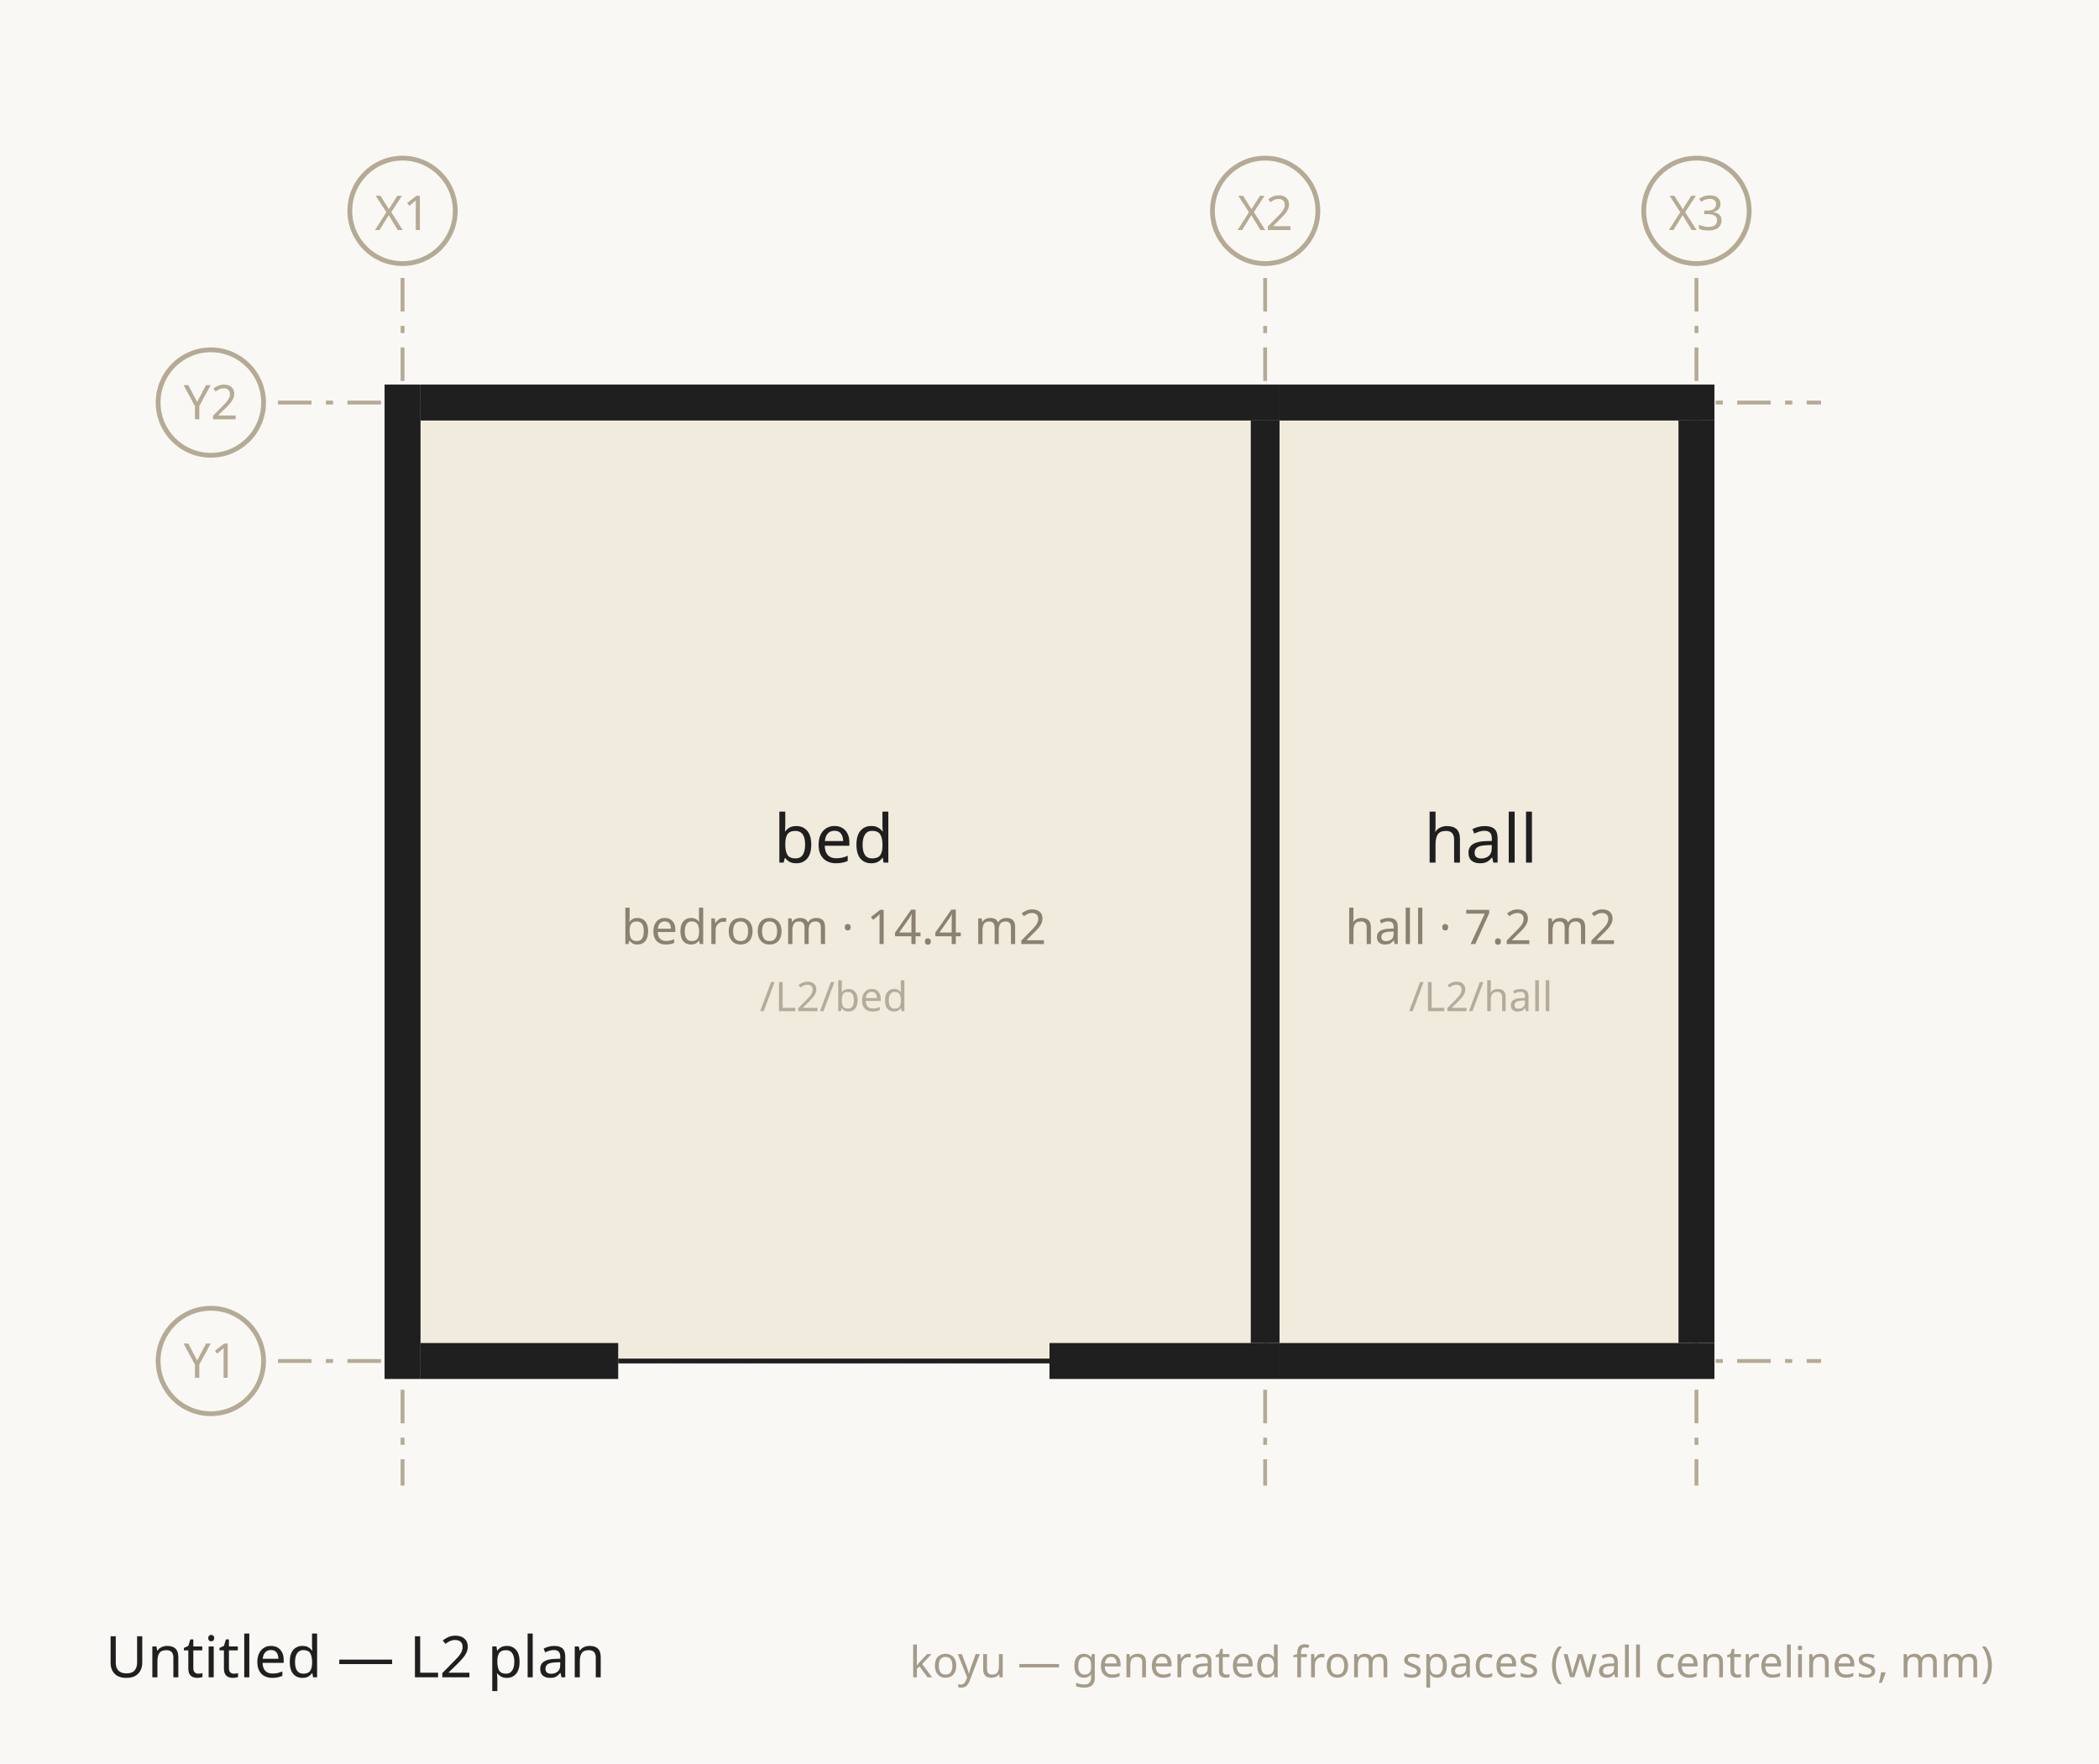
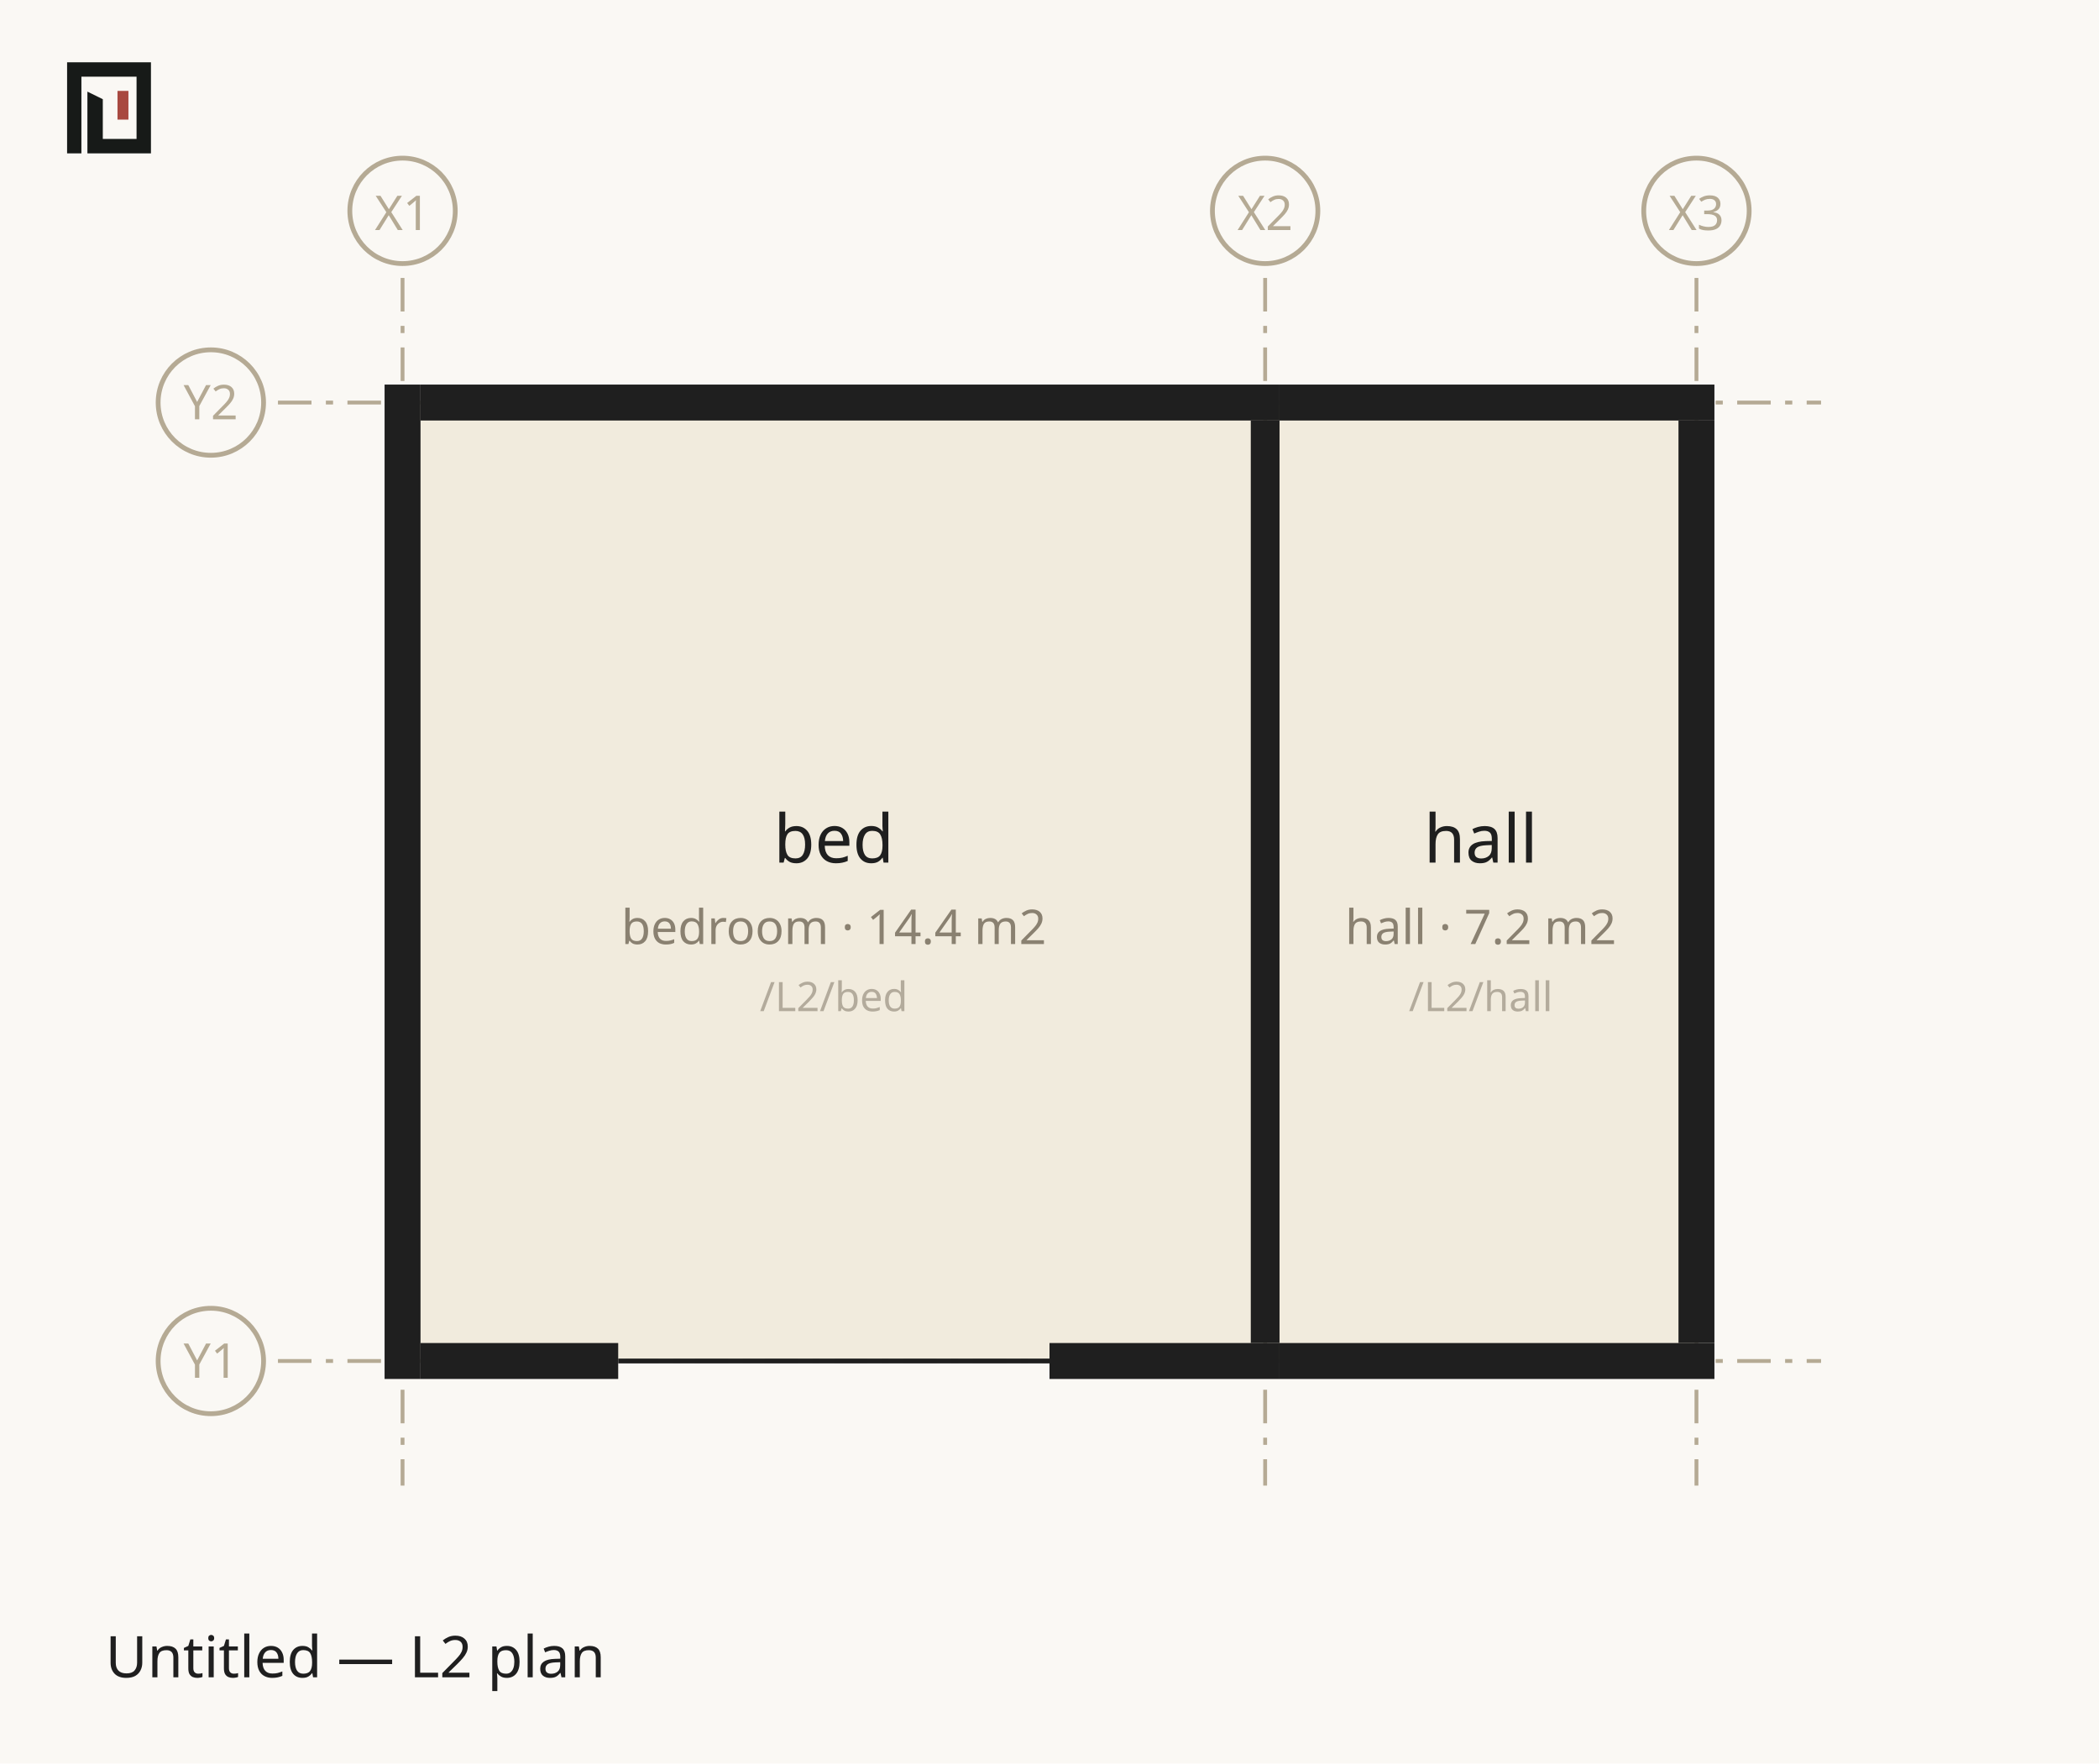
<svg xmlns="http://www.w3.org/2000/svg" width="438" height="368" viewBox="0 0 438 368" font-family="'Hiragino Sans','Noto Sans JP',sans-serif">
  <rect width="438" height="368" fill="#faf8f4" />
+   <g transform="translate(9.11 9.27) scale(0.02179)">
+     <path d="M1027.53 171.361L224.461 171.363L224.392 1043.39L361.454 1043.42L361.567 308.689L889.587 308.679L889.581 904.864L566.4 904.876L566.387 524.585L419.01 452.015L419.047 1043.39L1027.51 1043.43L1027.53 171.361Z" fill="#171A18" />
+     <path d="M707 445.022L811.864 445L811.858 613.697C811.831 648.974 812.209 684.759 811.831 720L707.005 719.933L707 445.022Z" fill="#A84940" />
+   </g>
  <path d="M 84 284 L 264 284 L 264 84 L 84 84 Z" fill="#f1ebdd" />
  <path d="M 264 284 L 354 284 L 354 84 L 264 84 Z" fill="#f1ebdd" />
  <line x1="84" y1="58" x2="84" y2="310" stroke="#b5aa94" stroke-width="0.8" stroke-dasharray="7 3 1.5 3" />
  <circle cx="84" cy="44" r="11" fill="none" stroke="#b5aa94" stroke-width="1" />
  <text x="84" y="48" text-anchor="middle" font-size="10" fill="#b5aa94">X1</text>
  <line x1="264" y1="58" x2="264" y2="310" stroke="#b5aa94" stroke-width="0.8" stroke-dasharray="7 3 1.5 3" />
  <circle cx="264" cy="44" r="11" fill="none" stroke="#b5aa94" stroke-width="1" />
  <text x="264" y="48" text-anchor="middle" font-size="10" fill="#b5aa94">X2</text>
  <line x1="354" y1="58" x2="354" y2="310" stroke="#b5aa94" stroke-width="0.8" stroke-dasharray="7 3 1.5 3" />
  <circle cx="354" cy="44" r="11" fill="none" stroke="#b5aa94" stroke-width="1" />
  <text x="354" y="48" text-anchor="middle" font-size="10" fill="#b5aa94">X3</text>
  <line x1="58" y1="284" x2="380" y2="284" stroke="#b5aa94" stroke-width="0.8" stroke-dasharray="7 3 1.5 3" />
  <circle cx="44" cy="284" r="11" fill="none" stroke="#b5aa94" stroke-width="1" />
  <text x="44" y="287.5" text-anchor="middle" font-size="10" fill="#b5aa94">Y1</text>
  <line x1="58" y1="84" x2="380" y2="84" stroke="#b5aa94" stroke-width="0.8" stroke-dasharray="7 3 1.5 3" />
  <circle cx="44" cy="84" r="11" fill="none" stroke="#b5aa94" stroke-width="1" />
  <text x="44" y="87.5" text-anchor="middle" font-size="10" fill="#b5aa94">Y2</text>
  <path d="M 261 280.25 L 261 87.75 L 267 87.75 L 267 280.25 Z" fill="#1f1f1f" />
  <path d="M 87.75 280.25 L 129 280.25 L 129 287.75 L 87.75 287.75 Z" fill="#1f1f1f" />
  <path d="M 219 280.25 L 267 280.25 L 267 287.75 L 219 287.75 Z" fill="#1f1f1f" />
  <path d="M 87.75 80.25 L 267 80.25 L 267 87.75 L 87.75 87.75 Z" fill="#1f1f1f" />
  <path d="M 80.25 287.75 L 80.25 80.25 L 87.75 80.25 L 87.75 287.75 Z" fill="#1f1f1f" />
  <path d="M 267 280.25 L 357.75 280.25 L 357.75 287.75 L 267 287.75 Z" fill="#1f1f1f" />
  <path d="M 350.25 280.25 L 350.25 87.75 L 357.75 87.75 L 357.75 280.25 Z" fill="#1f1f1f" />
  <path d="M 267 80.25 L 357.75 80.25 L 357.75 87.75 L 267 87.75 Z" fill="#1f1f1f" />
  <line x1="129" y1="284" x2="219" y2="284" stroke="#1f1f1f" stroke-width="1" />
  <text x="174" y="180" text-anchor="middle" font-size="14" fill="#1f1f1f">bed</text>
  <text x="174" y="197" text-anchor="middle" font-size="10" fill="#8a8171">bedroom · 14.4 m2</text>
  <text x="174" y="211" text-anchor="middle" font-size="8.5" fill="#b3ab9c">/L2/bed</text>
  <text x="309" y="180" text-anchor="middle" font-size="14" fill="#1f1f1f">hall</text>
  <text x="309" y="197" text-anchor="middle" font-size="10" fill="#8a8171">hall · 7.2 m2</text>
  <text x="309" y="211" text-anchor="middle" font-size="8.5" fill="#b3ab9c">/L2/hall</text>
  <text x="22" y="350" font-size="12" fill="#1f1f1f">Untitled — L2 plan</text>
-   <text x="416" y="350" text-anchor="end" font-size="9" fill="#a49b8a">koyu — generated from spaces (wall centrelines, mm)</text>
</svg>
